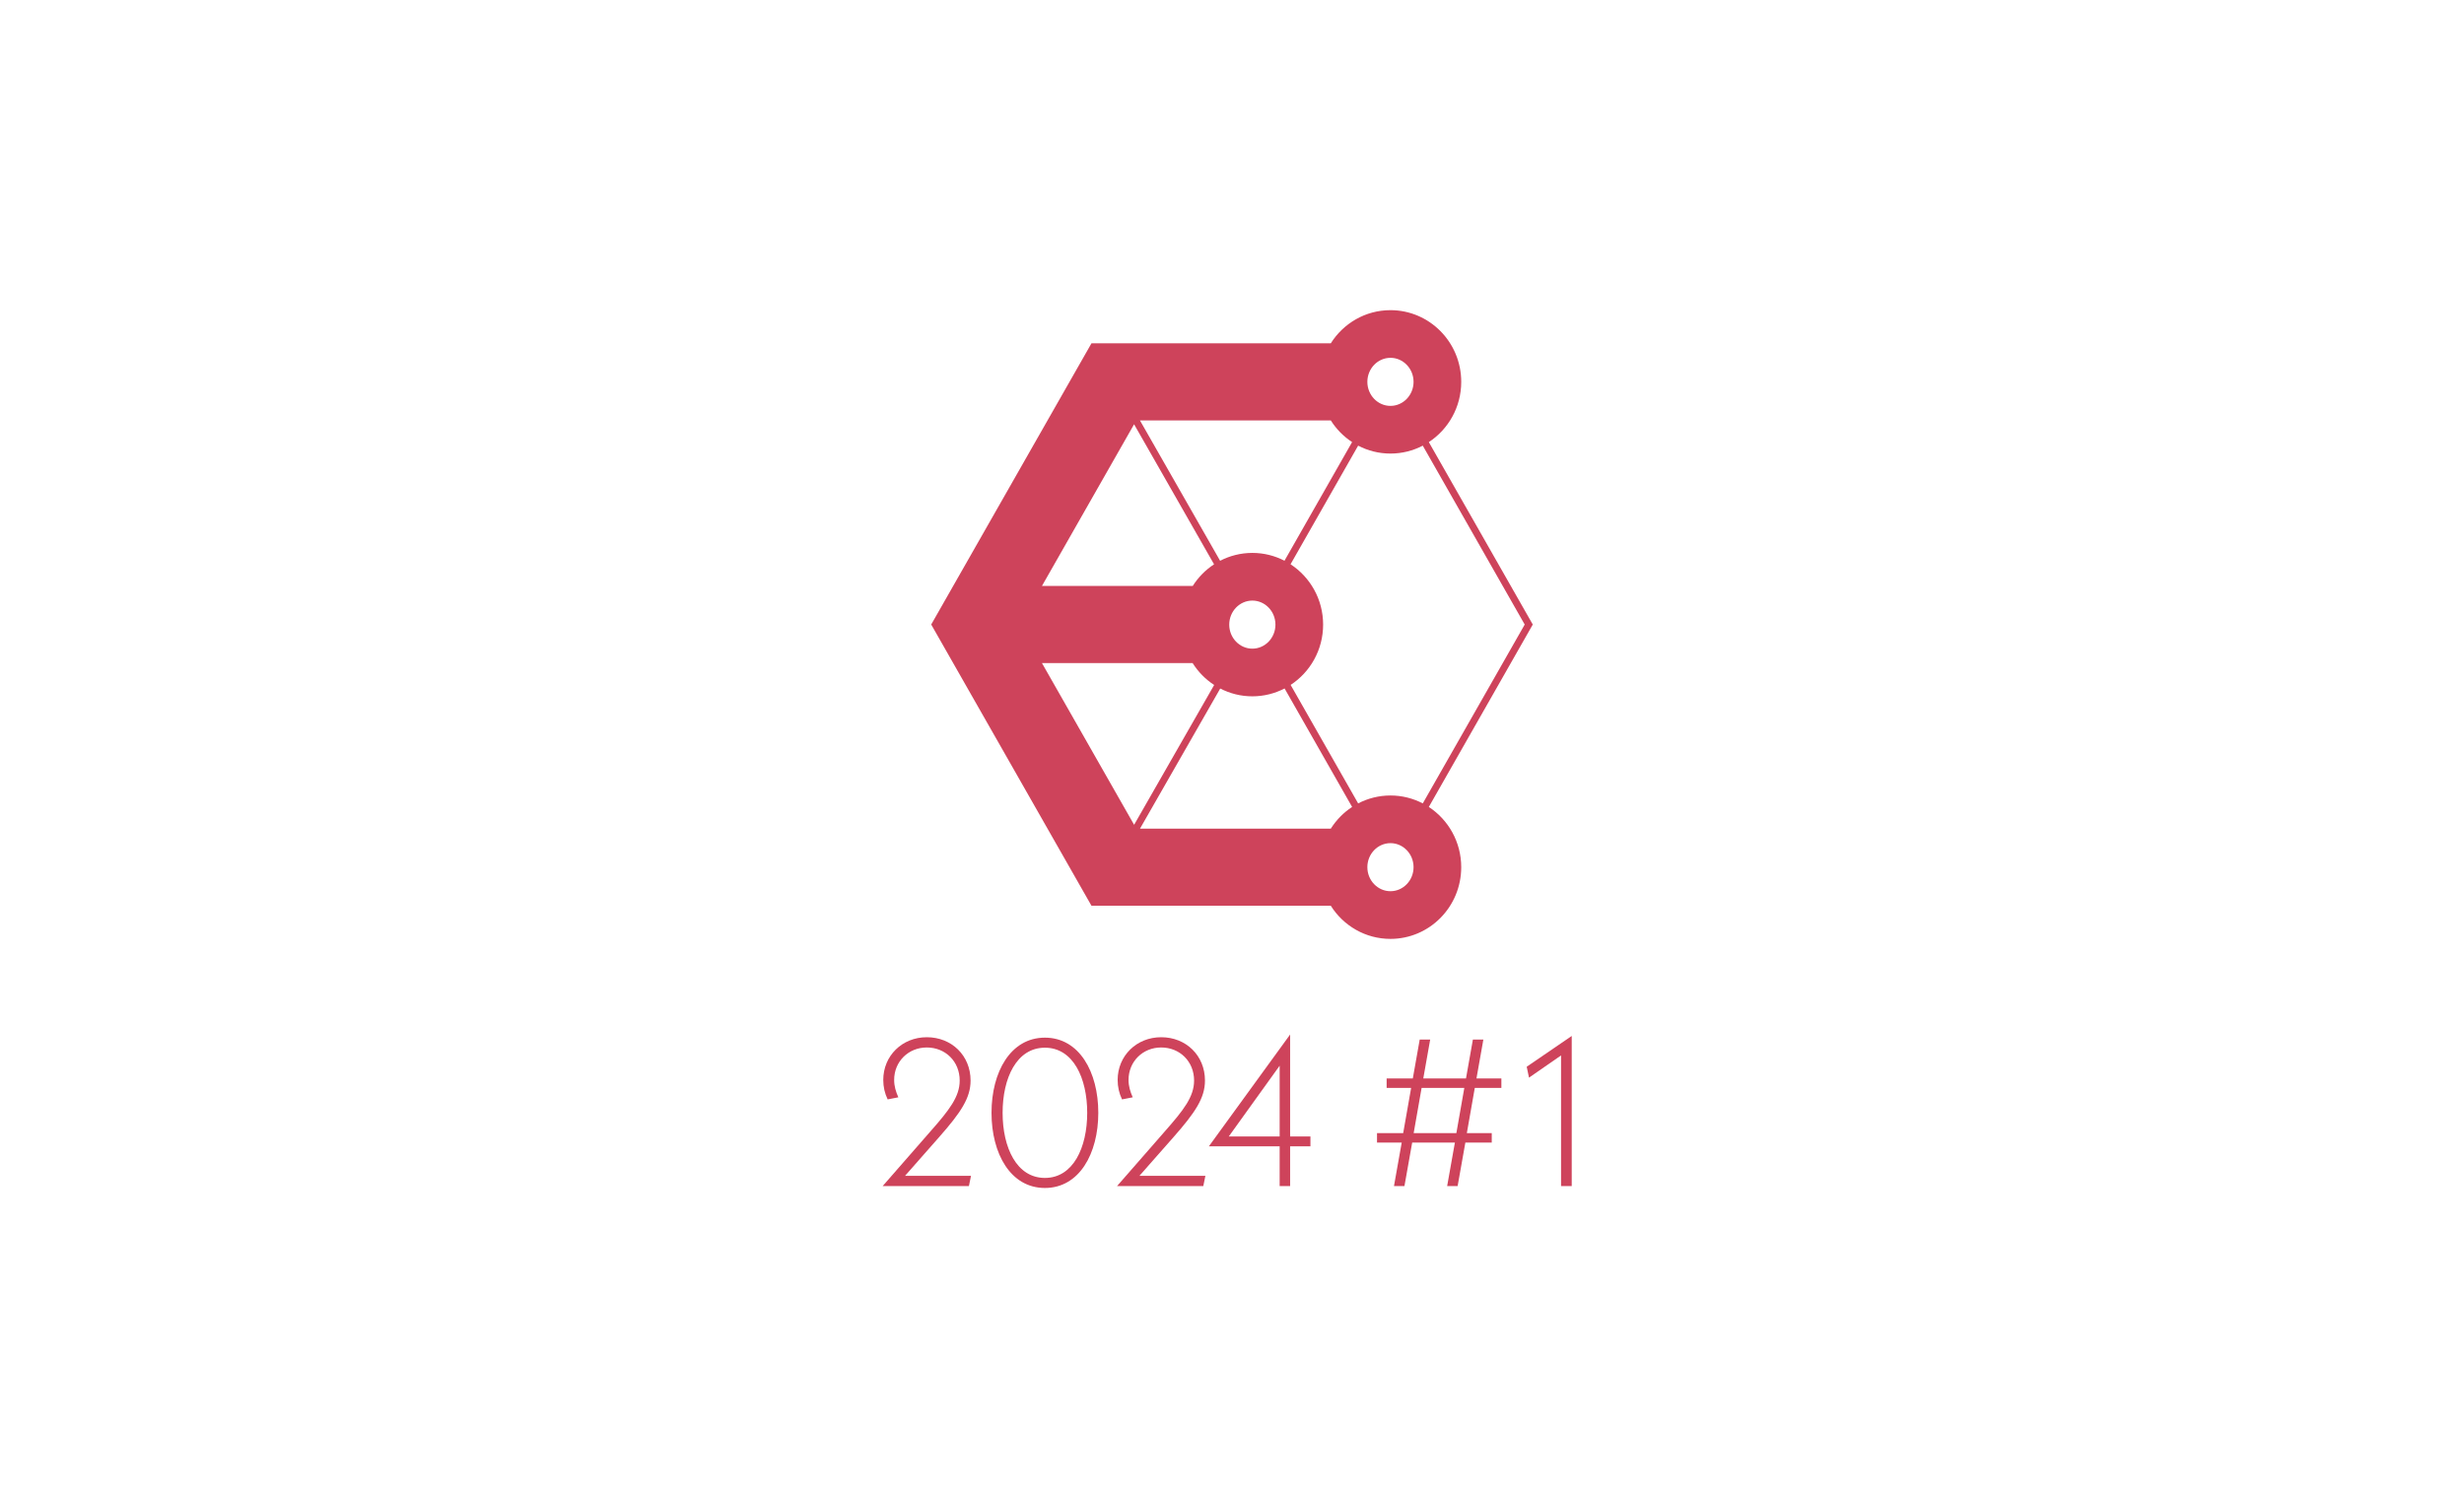
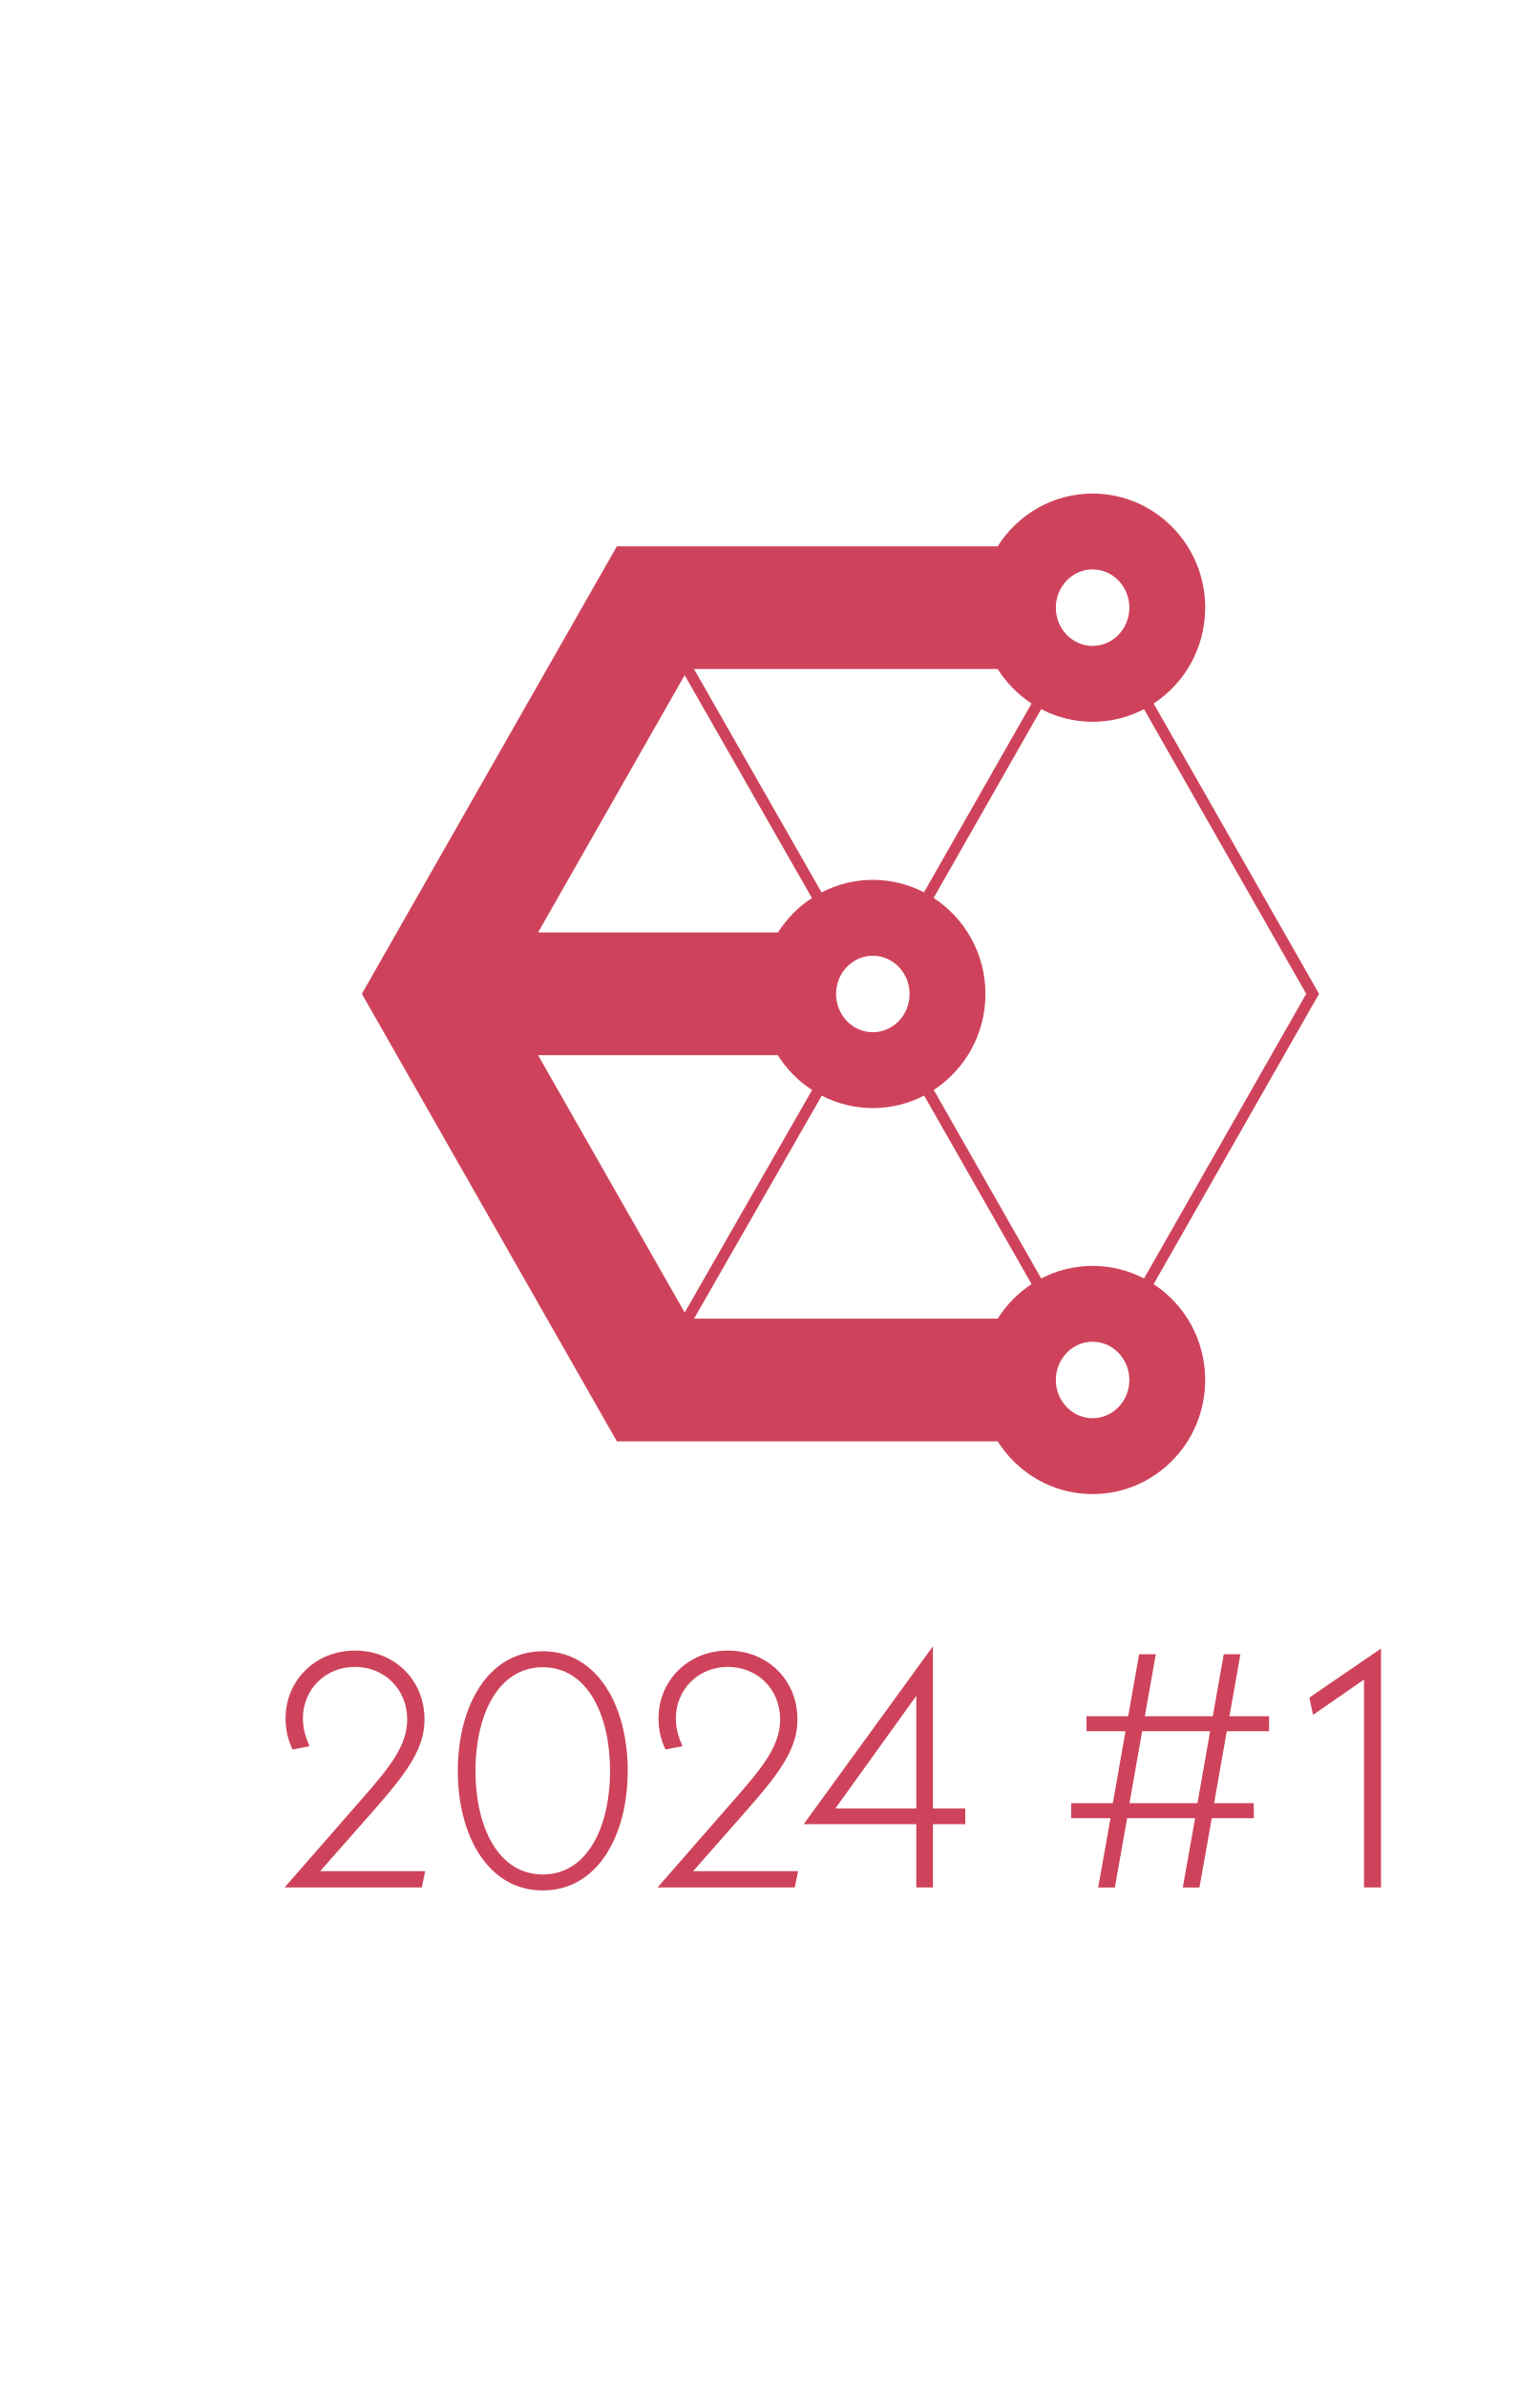
- <svg xmlns="http://www.w3.org/2000/svg" id="Layer_1" data-name="Layer 1" viewBox="0 0 2800.84 1705.15">
+ <svg xmlns="http://www.w3.org/2000/svg" id="Layer_1" data-name="Layer 1" viewBox="800 0 1100 1705.15">
  <defs>
    <style>
      .cls-1 {
        fill: #ce435b;
        stroke-width: 0px;
      }
    </style>
  </defs>
  <path class="cls-1" d="m1624.15,917.31l118.17-207.37-118.17-207.37c22.16-14.52,36.84-39.75,36.84-68.48,0-45.02-36.02-81.51-80.45-81.51-28.5,0-53.52,15.03-67.82,37.68h-272.04l-182.17,319.68,182.17,319.68h272.04c14.29,22.65,39.31,37.68,67.81,37.68,44.43,0,80.45-36.49,80.45-81.51,0-28.73-14.68-53.96-36.84-68.48Zm109-207.37l-115.87,203.34c-11.02-5.74-23.5-9-36.73-9s-25.72,3.26-36.73,9l-76.75-134.69c22.21-14.51,36.93-39.78,36.93-68.54s-14.76-54.1-37.03-68.6l76.84-134.85c11.02,5.74,23.5,9,36.73,9s25.72-3.26,36.73-9l115.87,203.34Zm-220.42,232.02h-216.88l91.19-159.28c10.96,5.67,23.36,8.88,36.51,8.88s25.65-3.24,36.64-8.95l76.76,134.7c-9.71,6.36-17.98,14.78-24.21,24.65Zm-62.93-231.91c0,15.07-11.78,27.32-26.26,27.32s-26.26-12.26-26.26-27.32,11.78-27.32,26.26-27.32,26.26,12.26,26.26,27.32Zm130.74-303.29c14.48,0,26.26,12.26,26.26,27.32s-11.78,27.32-26.26,27.32-26.26-12.26-26.26-27.32,11.78-27.32,26.26-27.32Zm-43.61,95.8l-76.85,134.87c-10.97-5.68-23.38-8.9-36.54-8.9s-25.64,3.24-36.63,8.95l-91.13-159.57h216.95c6.23,9.87,14.49,18.29,24.21,24.65Zm-247.81-20.25l90.91,159.18c-9.72,6.34-17.99,14.75-24.24,24.61h-171.4l104.73-183.79Zm-104.73,271.45h171.26c6.28,9.99,14.65,18.5,24.49,24.9l-90.99,158.94-104.76-183.84Zm396.15,259.34c-14.48,0-26.26-12.26-26.26-27.32s11.78-27.32,26.26-27.32,26.26,12.26,26.26,27.32-11.78,27.32-26.26,27.32Z" />
  <g>
    <path class="cls-1" d="m1103.74,1336.65l-2.38,11.66h-98.06l54.27-62.12c21.42-24.28,33.32-39.51,33.32-57.84,0-21.9-16.42-37.61-37.37-37.61s-37.13,15.95-37.13,36.89c0,7.14,1.9,13.33,4.76,19.75l-12.14,2.38c-3.33-6.9-5-14.28-5-22.13,0-27.37,21.42-48.55,49.51-48.55s49.74,20.71,49.74,49.27c0,19.75-10.95,36.18-35.94,64.5l-38.56,43.79h74.97Z" />
    <path class="cls-1" d="m1127.06,1265.01c0-46.41,21.66-85.44,60.69-85.44s60.69,39.03,60.69,85.44-21.66,85.44-60.69,85.44-60.69-39.03-60.69-85.44Zm108.77,0c0-39.51-15.95-74.02-48.08-74.02s-48.08,34.51-48.08,74.02,15.95,74.02,48.08,74.02,48.08-34.51,48.08-74.02Z" />
    <path class="cls-1" d="m1370.17,1336.65l-2.38,11.66h-98.06l54.27-62.12c21.42-24.28,33.32-39.51,33.32-57.84,0-21.9-16.42-37.61-37.37-37.61s-37.13,15.95-37.13,36.89c0,7.14,1.9,13.33,4.76,19.75l-12.14,2.38c-3.33-6.9-5-14.28-5-22.13,0-27.37,21.42-48.55,49.51-48.55s49.74,20.71,49.74,49.27c0,19.75-10.95,36.18-35.94,64.5l-38.56,43.79h74.97Z" />
    <path class="cls-1" d="m1489.58,1303.09h-23.09v45.22h-11.9v-45.22h-80.45l92.35-127.1v115.91h23.09v11.19Zm-34.99-11.19v-80.45l-57.84,80.45h57.84Z" />
    <path class="cls-1" d="m1676.4,1236.69l-9.04,51.41h28.32v10.71h-29.99l-8.81,49.51h-11.9l8.81-49.51h-48.55l-8.81,49.51h-11.9l8.81-49.51h-28.08v-10.71h29.75l9.04-51.41h-27.85v-10.71h29.75l7.85-44.27h11.9l-7.85,44.27h48.55l7.85-44.27h11.9l-7.85,44.27h28.32v10.71h-30.23Zm-11.9,0h-48.55l-9.04,51.41h48.55l9.04-51.41Z" />
    <path class="cls-1" d="m1786.59,1177.66v170.65h-12.14v-148.52l-36.42,25.23-2.62-12.38,51.17-34.99Z" />
  </g>
</svg>
